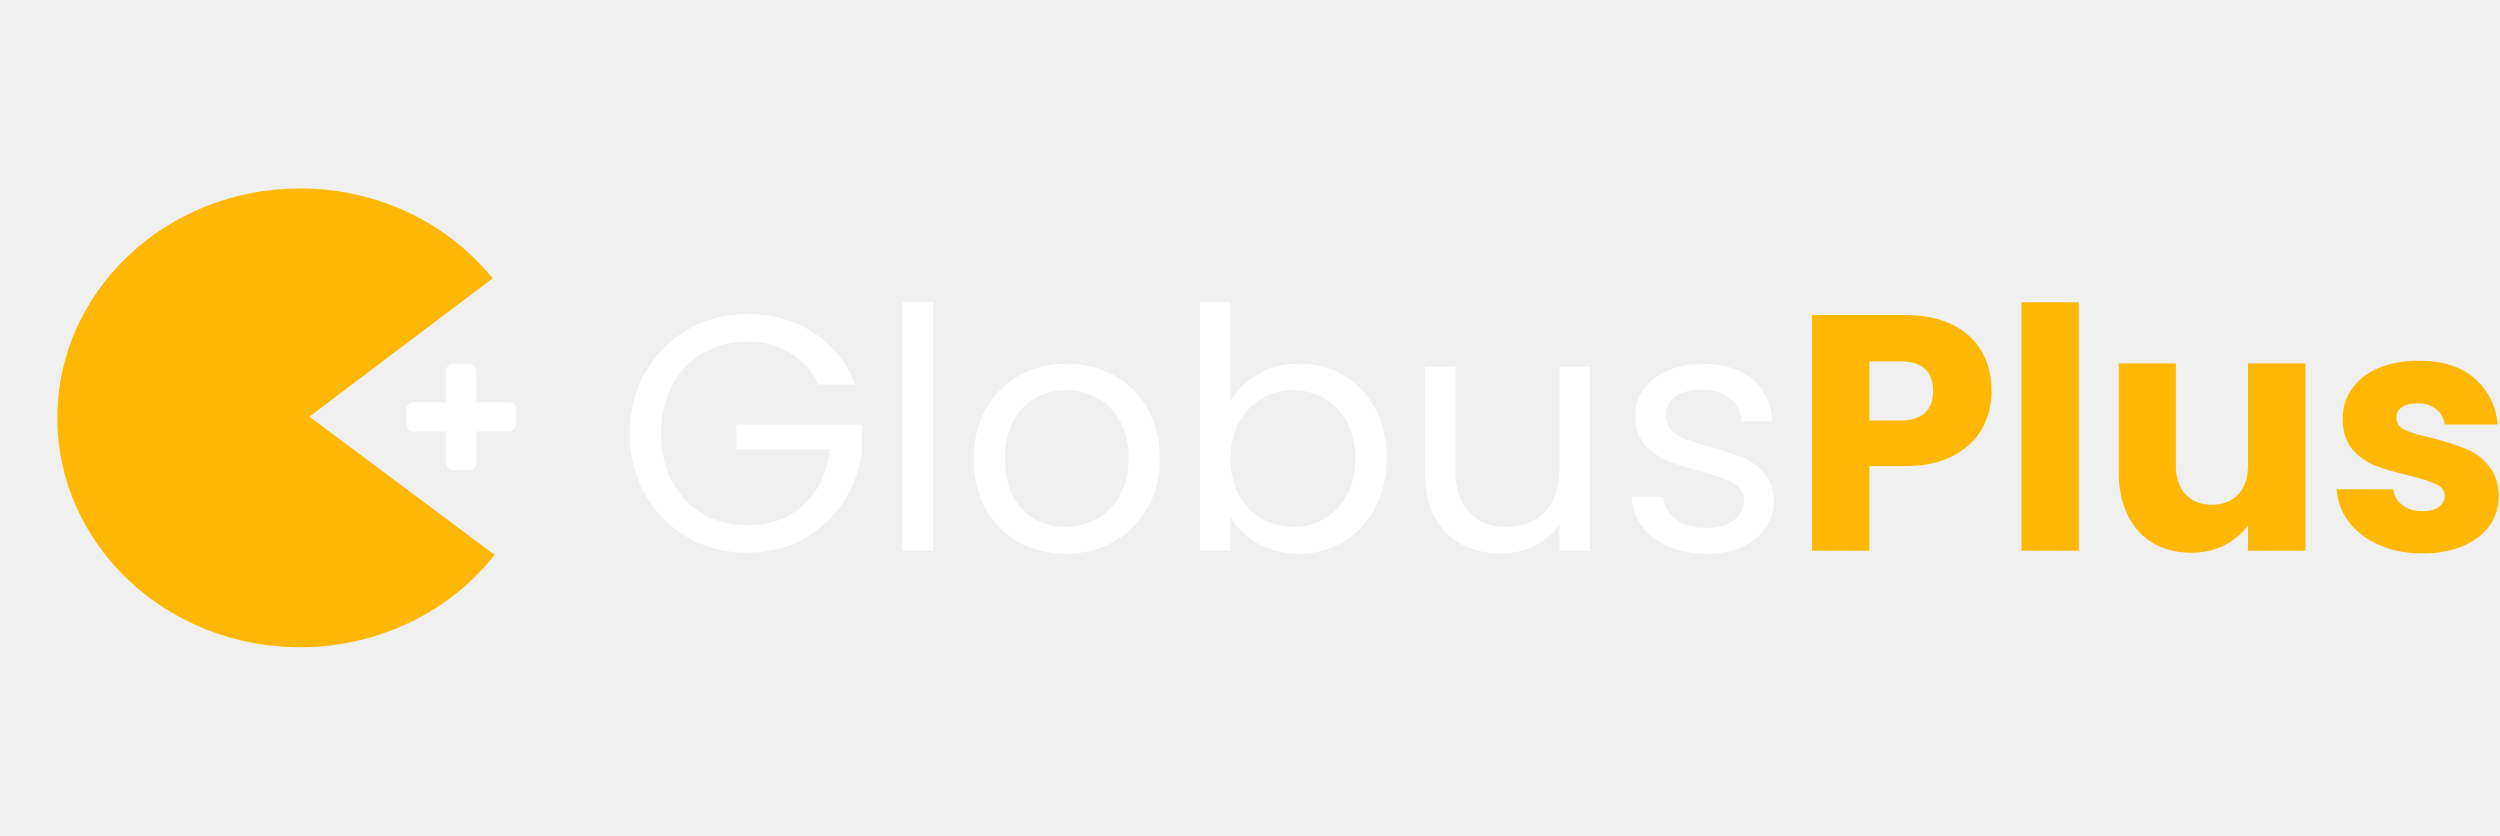
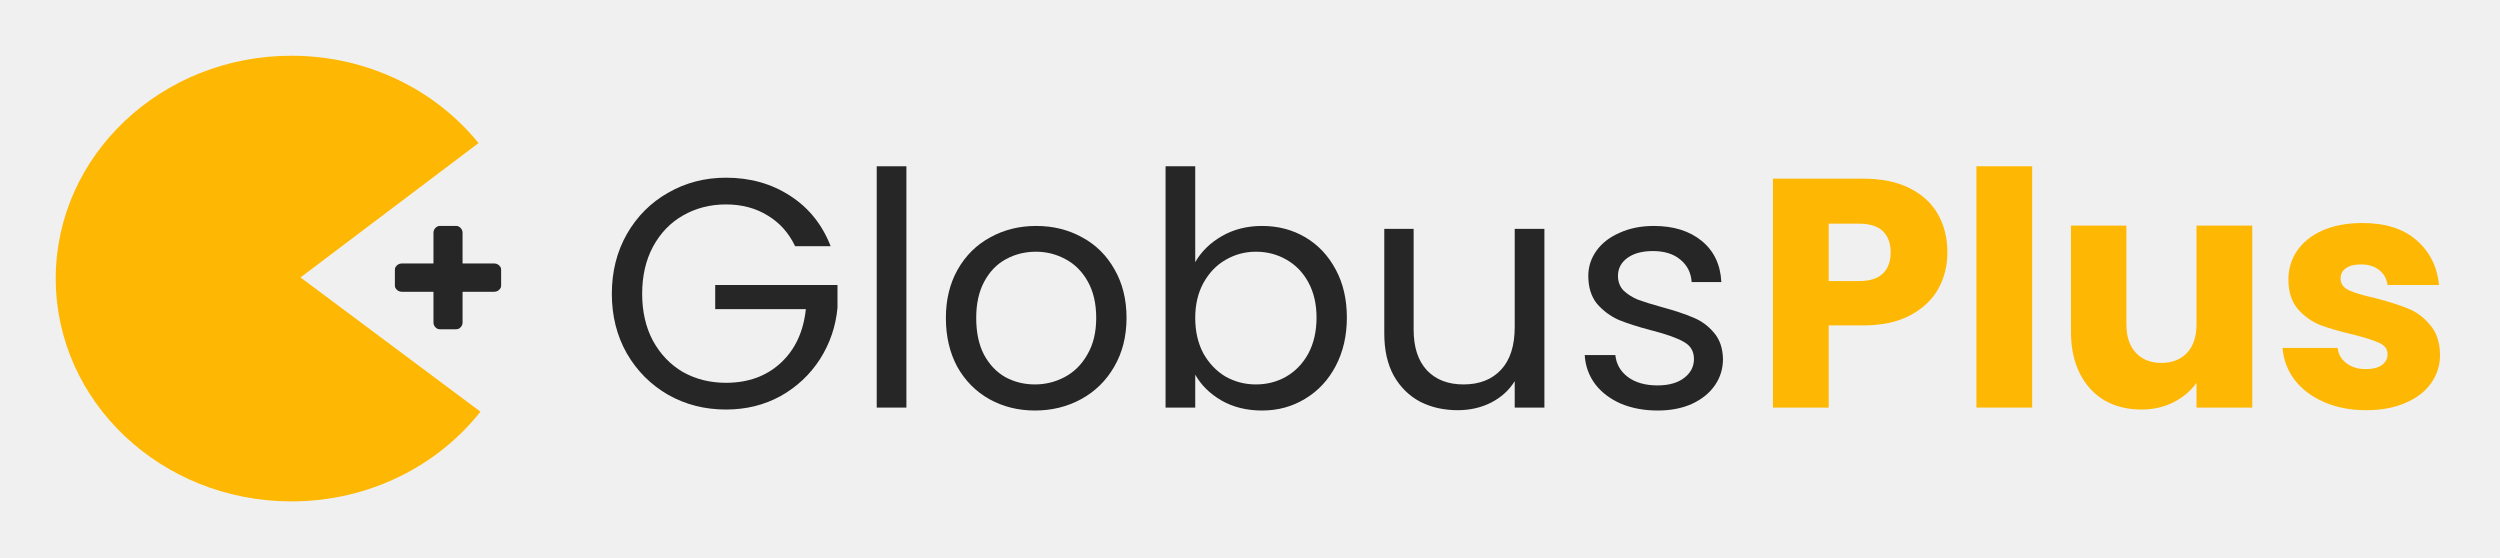
- <svg xmlns="http://www.w3.org/2000/svg" width="359" height="120" viewBox="0 0 959 220" fill="none">
-   <path fill-rule="evenodd" clip-rule="evenodd" d="M188.977 56.492C171.964 35.521 145.191 22 115.077 22C63.672 22 22 61.399 22 110C22 158.601 63.672 198 115.077 198C145.634 198 172.751 184.079 189.721 162.578L118.675 109.551L188.977 56.492Z" fill="#FEB803" />
-   <mask id="mask0_702_68610" style="mask-type:luminance" maskUnits="userSpaceOnUse" x="155" y="89" width="43" height="42">
-     <path d="M198 89.144H155.859V130.138H198V89.144Z" fill="white" />
+ <svg xmlns="http://www.w3.org/2000/svg" width="184" height="41" viewBox="0 0 184 41" fill="none">
+   <path fill-rule="evenodd" clip-rule="evenodd" d="M35.22 10.53C32.05 6.621 27.06 4.102 21.448 4.102C11.868 4.102 4.102 11.444 4.102 20.502C4.102 29.559 11.868 36.902 21.448 36.902C27.142 36.902 32.196 34.307 35.359 30.3L22.118 20.418L35.22 10.53Z" fill="#FEB803" />
+   <mask id="mask0_2796_9088" style="mask-type:luminance" maskUnits="userSpaceOnUse" x="29" y="16" width="8" height="9">
+     <path d="M36.9 16.613H29.047V24.253H36.9V16.613Z" fill="white" />
  </mask>
-   <g mask="url(#mask0_702_68610)">
-     <path d="M197.162 104.866C196.604 104.323 195.925 104.051 195.127 104.051H182.676V91.939C182.676 91.163 182.397 90.503 181.838 89.959C181.279 89.416 180.601 89.144 179.802 89.144H174.056C173.259 89.144 172.58 89.416 172.021 89.96C171.462 90.503 171.183 91.163 171.183 91.939V104.051H158.733C157.935 104.051 157.256 104.323 156.697 104.866C156.139 105.41 155.859 106.069 155.859 106.846V112.436C155.859 113.213 156.139 113.873 156.697 114.416C157.256 114.959 157.935 115.231 158.732 115.231H171.183V127.343C171.183 128.119 171.462 128.78 172.021 129.323C172.58 129.866 173.258 130.138 174.056 130.138H179.803C180.601 130.138 181.279 129.866 181.838 129.323C182.397 128.78 182.676 128.119 182.676 127.343V115.231H195.127C195.925 115.231 196.604 114.959 197.162 114.416C197.721 113.873 198 113.213 198 112.436V106.846C198 106.069 197.721 105.41 197.162 104.866Z" fill="white" />
+   <g mask="url(#mask0_2796_9088)">
+     <path d="M36.744 19.543C36.64 19.442 36.514 19.391 36.365 19.391H34.044V17.134C34.044 16.989 33.992 16.866 33.888 16.765C33.784 16.664 33.658 16.613 33.509 16.613H32.438C32.289 16.613 32.163 16.664 32.059 16.765C31.955 16.866 31.903 16.989 31.903 17.134V19.391H29.582C29.434 19.391 29.307 19.442 29.203 19.543C29.099 19.645 29.047 19.767 29.047 19.912V20.954C29.047 21.099 29.099 21.222 29.203 21.323C29.307 21.424 29.434 21.475 29.582 21.475H31.903V23.732C31.903 23.877 31.955 24 32.059 24.101C32.163 24.202 32.289 24.253 32.438 24.253H33.509C33.658 24.253 33.784 24.202 33.888 24.101C33.992 24 34.045 23.877 34.045 23.732V21.475H36.365C36.514 21.475 36.64 21.424 36.744 21.323C36.848 21.222 36.9 21.099 36.9 20.954V19.912C36.9 19.767 36.848 19.645 36.744 19.543Z" fill="#262626" />
  </g>
-   <path d="M314.011 97.231C311.522 91.994 307.916 87.959 303.194 85.126C298.472 82.207 292.977 80.747 286.71 80.747C280.443 80.747 274.776 82.207 269.711 85.126C264.731 87.959 260.782 92.08 257.863 97.489C255.03 102.811 253.613 108.993 253.613 116.033C253.613 123.073 255.03 129.254 257.863 134.577C260.782 139.9 264.731 144.021 269.711 146.94C274.776 149.773 280.443 151.19 286.71 151.19C295.467 151.19 302.679 148.571 308.345 143.334C314.011 138.097 317.317 131.014 318.261 122.086H282.46V112.556H330.753V121.57C330.066 128.954 327.748 135.736 323.799 141.918C319.849 148.013 314.655 152.864 308.216 156.47C301.777 159.99 294.608 161.75 286.71 161.75C278.382 161.75 270.784 159.818 263.916 155.955C257.047 152.006 251.596 146.554 247.561 139.6C243.611 132.646 241.637 124.79 241.637 116.033C241.637 107.276 243.611 99.42 247.561 92.466C251.596 85.426 257.047 79.974 263.916 76.111C270.784 72.162 278.382 70.187 286.71 70.187C296.24 70.187 304.653 72.548 311.951 77.27C319.334 81.992 324.7 88.645 328.048 97.231H314.011Z" fill="white" />
-   <path d="M357.967 65.68V160.977H346.248V65.68H357.967Z" fill="white" />
-   <path d="M408.718 162.136C402.108 162.136 396.098 160.634 390.689 157.629C385.366 154.624 381.159 150.374 378.069 144.88C375.064 139.299 373.561 132.86 373.561 125.563C373.561 118.351 375.107 111.998 378.197 106.503C381.374 100.923 385.667 96.673 391.075 93.754C396.484 90.749 402.537 89.246 409.233 89.246C415.93 89.246 421.983 90.749 427.392 93.754C432.8 96.673 437.05 100.88 440.141 106.374C443.317 111.869 444.906 118.265 444.906 125.563C444.906 132.86 443.274 139.299 440.012 144.88C436.835 150.374 432.5 154.624 427.005 157.629C421.511 160.634 415.415 162.136 408.718 162.136ZM408.718 151.834C412.925 151.834 416.874 150.847 420.566 148.872C424.258 146.897 427.22 143.935 429.452 139.986C431.77 136.037 432.929 131.229 432.929 125.563C432.929 119.896 431.813 115.088 429.581 111.139C427.349 107.19 424.43 104.271 420.824 102.382C417.218 100.407 413.312 99.42 409.105 99.42C404.812 99.42 400.863 100.407 397.257 102.382C393.737 104.271 390.904 107.19 388.757 111.139C386.611 115.088 385.538 119.896 385.538 125.563C385.538 131.315 386.568 136.166 388.629 140.115C390.775 144.064 393.608 147.026 397.128 149.001C400.648 150.889 404.512 151.834 408.718 151.834Z" fill="white" />
-   <path d="M472.033 103.541C474.437 99.334 477.957 95.9 482.593 93.239C487.229 90.577 492.509 89.246 498.433 89.246C504.786 89.246 510.496 90.749 515.561 93.754C520.626 96.759 524.618 101.008 527.537 106.503C530.457 111.912 531.916 118.222 531.916 125.434C531.916 132.56 530.457 138.913 527.537 144.493C524.618 150.074 520.583 154.409 515.432 157.5C510.367 160.591 504.7 162.136 498.433 162.136C492.337 162.136 486.972 160.806 482.336 158.144C477.785 155.483 474.351 152.091 472.033 147.97V160.977H460.314V65.68H472.033V103.541ZM519.939 125.434C519.939 120.111 518.866 115.475 516.72 111.526C514.574 107.576 511.655 104.571 507.963 102.511C504.357 100.45 500.365 99.42 495.986 99.42C491.694 99.42 487.701 100.493 484.01 102.64C480.404 104.7 477.485 107.748 475.253 111.783C473.106 115.732 472.033 120.326 472.033 125.563C472.033 130.886 473.106 135.565 475.253 139.6C477.485 143.549 480.404 146.597 484.01 148.743C487.701 150.804 491.694 151.834 495.986 151.834C500.365 151.834 504.357 150.804 507.963 148.743C511.655 146.597 514.574 143.549 516.72 139.6C518.866 135.565 519.939 130.843 519.939 125.434Z" fill="white" />
-   <path d="M609.929 90.406V160.977H598.21V150.546C595.978 154.152 592.844 156.985 588.809 159.046C584.86 161.02 580.481 162.007 575.673 162.007C570.179 162.007 565.242 160.891 560.863 158.659C556.485 156.341 553.008 152.907 550.432 148.357C547.942 143.807 546.698 138.269 546.698 131.744V90.406H558.288V130.199C558.288 137.153 560.048 142.519 563.568 146.296C567.088 149.988 571.896 151.834 577.991 151.834C584.259 151.834 589.195 149.902 592.801 146.039C596.407 142.175 598.21 136.552 598.21 129.168V90.406H609.929Z" fill="white" />
-   <path d="M654.699 162.136C649.29 162.136 644.44 161.235 640.147 159.432C635.854 157.543 632.463 154.967 629.973 151.705C627.484 148.357 626.11 144.536 625.852 140.244H637.958C638.301 143.764 639.932 146.64 642.851 148.872C645.856 151.104 649.763 152.22 654.57 152.22C659.035 152.22 662.555 151.233 665.13 149.258C667.706 147.284 668.994 144.794 668.994 141.789C668.994 138.698 667.62 136.423 664.873 134.964C662.125 133.418 657.876 131.916 652.124 130.456C646.886 129.083 642.594 127.709 639.245 126.335C635.983 124.876 633.15 122.772 630.746 120.025C628.428 117.192 627.269 113.5 627.269 108.95C627.269 105.344 628.342 102.039 630.488 99.034C632.635 96.029 635.683 93.668 639.632 91.951C643.581 90.148 648.088 89.246 653.154 89.246C660.966 89.246 667.277 91.221 672.085 95.17C676.892 99.12 679.468 104.528 679.811 111.397H668.092C667.835 107.705 666.332 104.743 663.585 102.511C660.924 100.279 657.318 99.163 652.767 99.163C648.561 99.163 645.212 100.064 642.723 101.867C640.233 103.67 638.988 106.031 638.988 108.95C638.988 111.268 639.718 113.2 641.177 114.745C642.723 116.205 644.611 117.407 646.844 118.351C649.162 119.209 652.338 120.197 656.373 121.313C661.439 122.687 665.56 124.06 668.736 125.434C671.913 126.722 674.617 128.696 676.849 131.358C679.167 134.019 680.369 137.496 680.455 141.789C680.455 145.652 679.382 149.129 677.236 152.22C675.089 155.311 672.042 157.758 668.092 159.561C664.229 161.278 659.764 162.136 654.699 162.136Z" fill="white" />
-   <path d="M763.964 99.678C763.964 104.915 762.762 109.723 760.359 114.101C757.955 118.394 754.263 121.871 749.283 124.532C744.304 127.194 738.122 128.525 730.739 128.525H717.088V160.977H695.067V70.573H730.739C737.951 70.573 744.046 71.818 749.026 74.308C754.005 76.798 757.74 80.232 760.23 84.61C762.719 88.989 763.964 94.011 763.964 99.678ZM729.065 111.01C733.272 111.01 736.405 110.023 738.466 108.048C740.526 106.074 741.557 103.284 741.557 99.678C741.557 96.072 740.526 93.282 738.466 91.307C736.405 89.332 733.272 88.345 729.065 88.345H717.088V111.01H729.065Z" fill="#FEB803" />
-   <path d="M797.45 65.68V160.977H775.429V65.68H797.45Z" fill="#FEB803" />
-   <path d="M884.367 89.118V160.977H862.346V151.19C860.113 154.367 857.066 156.942 853.202 158.917C849.425 160.806 845.218 161.75 840.582 161.75C835.087 161.75 830.236 160.548 826.029 158.144C821.823 155.654 818.56 152.091 816.242 147.455C813.924 142.819 812.765 137.367 812.765 131.1V89.118H834.658V128.138C834.658 132.946 835.903 136.681 838.392 139.342C840.882 142.004 844.23 143.334 848.437 143.334C852.73 143.334 856.121 142.004 858.611 139.342C861.101 136.681 862.346 132.946 862.346 128.138V89.118H884.367Z" fill="#FEB803" />
-   <path d="M929.418 162.007C923.151 162.007 917.57 160.934 912.677 158.788C907.783 156.642 903.92 153.723 901.086 150.031C898.253 146.253 896.665 142.047 896.322 137.41H918.085C918.343 139.9 919.502 141.918 921.562 143.463C923.623 145.008 926.156 145.781 929.161 145.781C931.908 145.781 934.011 145.266 935.471 144.236C937.016 143.12 937.789 141.703 937.789 139.986C937.789 137.926 936.716 136.423 934.569 135.479C932.423 134.448 928.946 133.332 924.138 132.13C918.987 130.928 914.694 129.684 911.26 128.396C907.826 127.022 904.864 124.919 902.374 122.086C899.884 119.167 898.64 115.26 898.64 110.367C898.64 106.246 899.756 102.511 901.988 99.163C904.306 95.728 907.654 93.024 912.033 91.049C916.497 89.075 921.777 88.088 927.873 88.088C936.887 88.088 943.97 90.32 949.122 94.784C954.359 99.249 957.363 105.172 958.136 112.556H937.789C937.445 110.066 936.329 108.091 934.441 106.632C932.638 105.172 930.234 104.443 927.229 104.443C924.653 104.443 922.679 104.958 921.305 105.988C919.931 106.932 919.244 108.263 919.244 109.98C919.244 112.041 920.318 113.586 922.464 114.616C924.696 115.647 928.13 116.677 932.766 117.707C938.089 119.081 942.425 120.454 945.773 121.828C949.121 123.116 952.041 125.262 954.53 128.267C957.106 131.186 958.437 135.135 958.523 140.115C958.523 144.322 957.321 148.099 954.917 151.447C952.599 154.71 949.207 157.286 944.743 159.174C940.364 161.063 935.256 162.007 929.418 162.007Z" fill="#FEB803" />
+   <path d="M143.328 18.574C143.328 19.55 143.104 20.446 142.656 21.262C142.208 22.062 141.52 22.71 140.592 23.206C139.664 23.702 138.512 23.95 137.136 23.95H134.592V29.998H130.488V13.15H137.136C138.48 13.15 139.616 13.382 140.544 13.846C141.472 14.31 142.168 14.95 142.632 15.766C143.096 16.582 143.328 17.518 143.328 18.574ZM136.824 20.686C137.608 20.686 138.192 20.502 138.576 20.134C138.96 19.766 139.152 19.246 139.152 18.574C139.152 17.902 138.96 17.382 138.576 17.014C138.192 16.646 137.608 16.462 136.824 16.462H134.592V20.686H136.824Z" fill="#FEB803" />
+   <path d="M149.569 12.238V29.998H145.465V12.238H149.569Z" fill="#FEB803" />
+   <path d="M165.767 16.606V29.998H161.663V28.174C161.247 28.766 160.679 29.246 159.959 29.614C159.255 29.966 158.471 30.142 157.607 30.142C156.583 30.142 155.679 29.918 154.895 29.47C154.111 29.006 153.503 28.342 153.071 27.478C152.639 26.614 152.423 25.598 152.423 24.43V16.606H156.503V23.878C156.503 24.774 156.735 25.47 157.199 25.966C157.663 26.462 158.287 26.71 159.071 26.71C159.871 26.71 160.503 26.462 160.967 25.966C161.431 25.47 161.663 24.774 161.663 23.878V16.606H165.767Z" fill="#FEB803" />
+   <path d="M174.163 30.19C172.995 30.19 171.955 29.99 171.043 29.59C170.131 29.19 169.411 28.646 168.883 27.958C168.355 27.254 168.059 26.47 167.995 25.606H172.051C172.099 26.07 172.315 26.446 172.699 26.734C173.083 27.022 173.555 27.166 174.115 27.166C174.627 27.166 175.019 27.07 175.291 26.878C175.579 26.67 175.723 26.406 175.723 26.086C175.723 25.702 175.523 25.422 175.123 25.246C174.723 25.054 174.075 24.846 173.179 24.622C172.219 24.398 171.419 24.166 170.779 23.926C170.139 23.67 169.587 23.278 169.123 22.75C168.659 22.206 168.427 21.478 168.427 20.566C168.427 19.798 168.635 19.102 169.051 18.478C169.483 17.838 170.107 17.334 170.923 16.966C171.755 16.598 172.739 16.414 173.875 16.414C175.555 16.414 176.875 16.83 177.835 17.662C178.811 18.494 179.371 19.598 179.515 20.974H175.723C175.659 20.51 175.451 20.142 175.099 19.87C174.763 19.598 174.315 19.462 173.755 19.462C173.275 19.462 172.907 19.558 172.651 19.75C172.395 19.926 172.267 20.174 172.267 20.494C172.267 20.878 172.467 21.166 172.867 21.358C173.283 21.55 173.923 21.742 174.787 21.934C175.779 22.19 176.587 22.446 177.211 22.702C177.835 22.942 178.379 23.342 178.843 23.902C179.323 24.446 179.571 25.182 179.587 26.11C179.587 26.894 179.363 27.598 178.915 28.222C178.483 28.83 177.851 29.31 177.019 29.662C176.203 30.014 175.251 30.19 174.163 30.19Z" fill="#FEB803" />
+   <path d="M58.519 18.118C58.055 17.142 57.383 16.39 56.503 15.862C55.623 15.318 54.599 15.046 53.431 15.046C52.263 15.046 51.207 15.318 50.263 15.862C49.335 16.39 48.599 17.158 48.055 18.166C47.527 19.158 47.263 20.31 47.263 21.622C47.263 22.934 47.527 24.086 48.055 25.078C48.599 26.07 49.335 26.838 50.263 27.382C51.207 27.91 52.263 28.174 53.431 28.174C55.063 28.174 56.407 27.686 57.463 26.71C58.519 25.734 59.135 24.414 59.311 22.75H52.639V20.974H61.639V22.654C61.511 24.03 61.079 25.294 60.343 26.446C59.607 27.582 58.639 28.486 57.439 29.158C56.239 29.814 54.903 30.142 53.431 30.142C51.879 30.142 50.463 29.782 49.183 29.062C47.903 28.326 46.887 27.31 46.135 26.014C45.399 24.718 45.031 23.254 45.031 21.622C45.031 19.99 45.399 18.526 46.135 17.23C46.887 15.918 47.903 14.902 49.183 14.182C50.463 13.446 51.879 13.078 53.431 13.078C55.207 13.078 56.775 13.518 58.135 14.398C59.511 15.278 60.511 16.518 61.135 18.118H58.519Z" fill="#262626" />
+   <path d="M66.711 12.238V29.998H64.527V12.238H66.711Z" fill="#262626" />
+   <path d="M76.169 30.214C74.937 30.214 73.817 29.934 72.809 29.374C71.817 28.814 71.033 28.022 70.457 26.998C69.897 25.958 69.617 24.758 69.617 23.398C69.617 22.054 69.905 20.87 70.481 19.846C71.073 18.806 71.873 18.014 72.881 17.47C73.889 16.91 75.017 16.63 76.265 16.63C77.513 16.63 78.641 16.91 79.649 17.47C80.657 18.014 81.449 18.798 82.025 19.822C82.617 20.846 82.913 22.038 82.913 23.398C82.913 24.758 82.609 25.958 82.001 26.998C81.409 28.022 80.601 28.814 79.577 29.374C78.553 29.934 77.417 30.214 76.169 30.214ZM76.169 28.294C76.953 28.294 77.689 28.11 78.377 27.742C79.065 27.374 79.617 26.822 80.033 26.086C80.465 25.35 80.681 24.454 80.681 23.398C80.681 22.342 80.473 21.446 80.057 20.71C79.641 19.974 79.097 19.43 78.425 19.078C77.753 18.71 77.025 18.526 76.241 18.526C75.441 18.526 74.705 18.71 74.033 19.078C73.377 19.43 72.849 19.974 72.449 20.71C72.049 21.446 71.849 22.342 71.849 23.398C71.849 24.47 72.041 25.374 72.425 26.11C72.825 26.846 73.353 27.398 74.009 27.766C74.665 28.118 75.385 28.294 76.169 28.294Z" fill="#262626" />
+   <path d="M87.969 19.294C88.417 18.51 89.073 17.87 89.937 17.374C90.801 16.878 91.785 16.63 92.889 16.63C94.073 16.63 95.137 16.91 96.081 17.47C97.025 18.03 97.769 18.822 98.313 19.846C98.857 20.854 99.129 22.03 99.129 23.374C99.129 24.702 98.857 25.886 98.313 26.926C97.769 27.966 97.017 28.774 96.057 29.35C95.113 29.926 94.057 30.214 92.889 30.214C91.753 30.214 90.753 29.966 89.889 29.47C89.041 28.974 88.401 28.342 87.969 27.574V29.998H85.785V12.238H87.969V19.294ZM96.897 23.374C96.897 22.382 96.697 21.518 96.297 20.782C95.897 20.046 95.353 19.486 94.665 19.102C93.993 18.718 93.249 18.526 92.433 18.526C91.633 18.526 90.889 18.726 90.201 19.126C89.529 19.51 88.985 20.078 88.569 20.83C88.169 21.566 87.969 22.422 87.969 23.398C87.969 24.39 88.169 25.262 88.569 26.014C88.985 26.75 89.529 27.318 90.201 27.718C90.889 28.102 91.633 28.294 92.433 28.294C93.249 28.294 93.993 28.102 94.665 27.718C95.353 27.318 95.897 26.75 96.297 26.014C96.697 25.262 96.897 24.382 96.897 23.374Z" fill="#262626" />
+   <path d="M113.668 16.846V29.998H111.483V28.054C111.067 28.726 110.483 29.254 109.731 29.638C108.995 30.006 108.18 30.19 107.284 30.19C106.259 30.19 105.34 29.982 104.523 29.566C103.707 29.134 103.059 28.494 102.579 27.646C102.115 26.798 101.883 25.766 101.883 24.55V16.846H104.043V24.262C104.043 25.558 104.371 26.558 105.028 27.262C105.684 27.95 106.579 28.294 107.715 28.294C108.883 28.294 109.804 27.934 110.476 27.214C111.147 26.494 111.483 25.446 111.483 24.07V16.846H113.668Z" fill="#262626" />
+   <path d="M122.011 30.214C121.003 30.214 120.099 30.046 119.299 29.71C118.499 29.358 117.867 28.878 117.403 28.27C116.939 27.646 116.683 26.934 116.635 26.134H118.891C118.955 26.79 119.259 27.326 119.803 27.742C120.363 28.158 121.091 28.366 121.987 28.366C122.819 28.366 123.475 28.182 123.955 27.814C124.435 27.446 124.675 26.982 124.675 26.422C124.675 25.846 124.419 25.422 123.907 25.15C123.395 24.862 122.603 24.582 121.531 24.31C120.555 24.054 119.755 23.798 119.131 23.542C118.523 23.27 117.995 22.878 117.547 22.366C117.115 21.838 116.899 21.15 116.899 20.302C116.899 19.63 117.099 19.014 117.499 18.454C117.899 17.894 118.467 17.454 119.203 17.134C119.939 16.798 120.779 16.63 121.723 16.63C123.179 16.63 124.355 16.998 125.251 17.734C126.147 18.47 126.627 19.478 126.691 20.758H124.507C124.459 20.07 124.179 19.518 123.667 19.102C123.171 18.686 122.499 18.478 121.651 18.478C120.867 18.478 120.243 18.646 119.779 18.982C119.315 19.318 119.083 19.758 119.083 20.302C119.083 20.734 119.219 21.094 119.491 21.382C119.779 21.654 120.131 21.878 120.547 22.054C120.979 22.214 121.571 22.398 122.323 22.606C123.267 22.862 124.035 23.118 124.627 23.374C125.219 23.614 125.723 23.982 126.139 24.478C126.571 24.974 126.795 25.622 126.811 26.422C126.811 27.142 126.611 27.79 126.211 28.366C125.811 28.942 125.243 29.398 124.507 29.734C123.787 30.054 122.955 30.214 122.011 30.214Z" fill="#262626" />
</svg>
